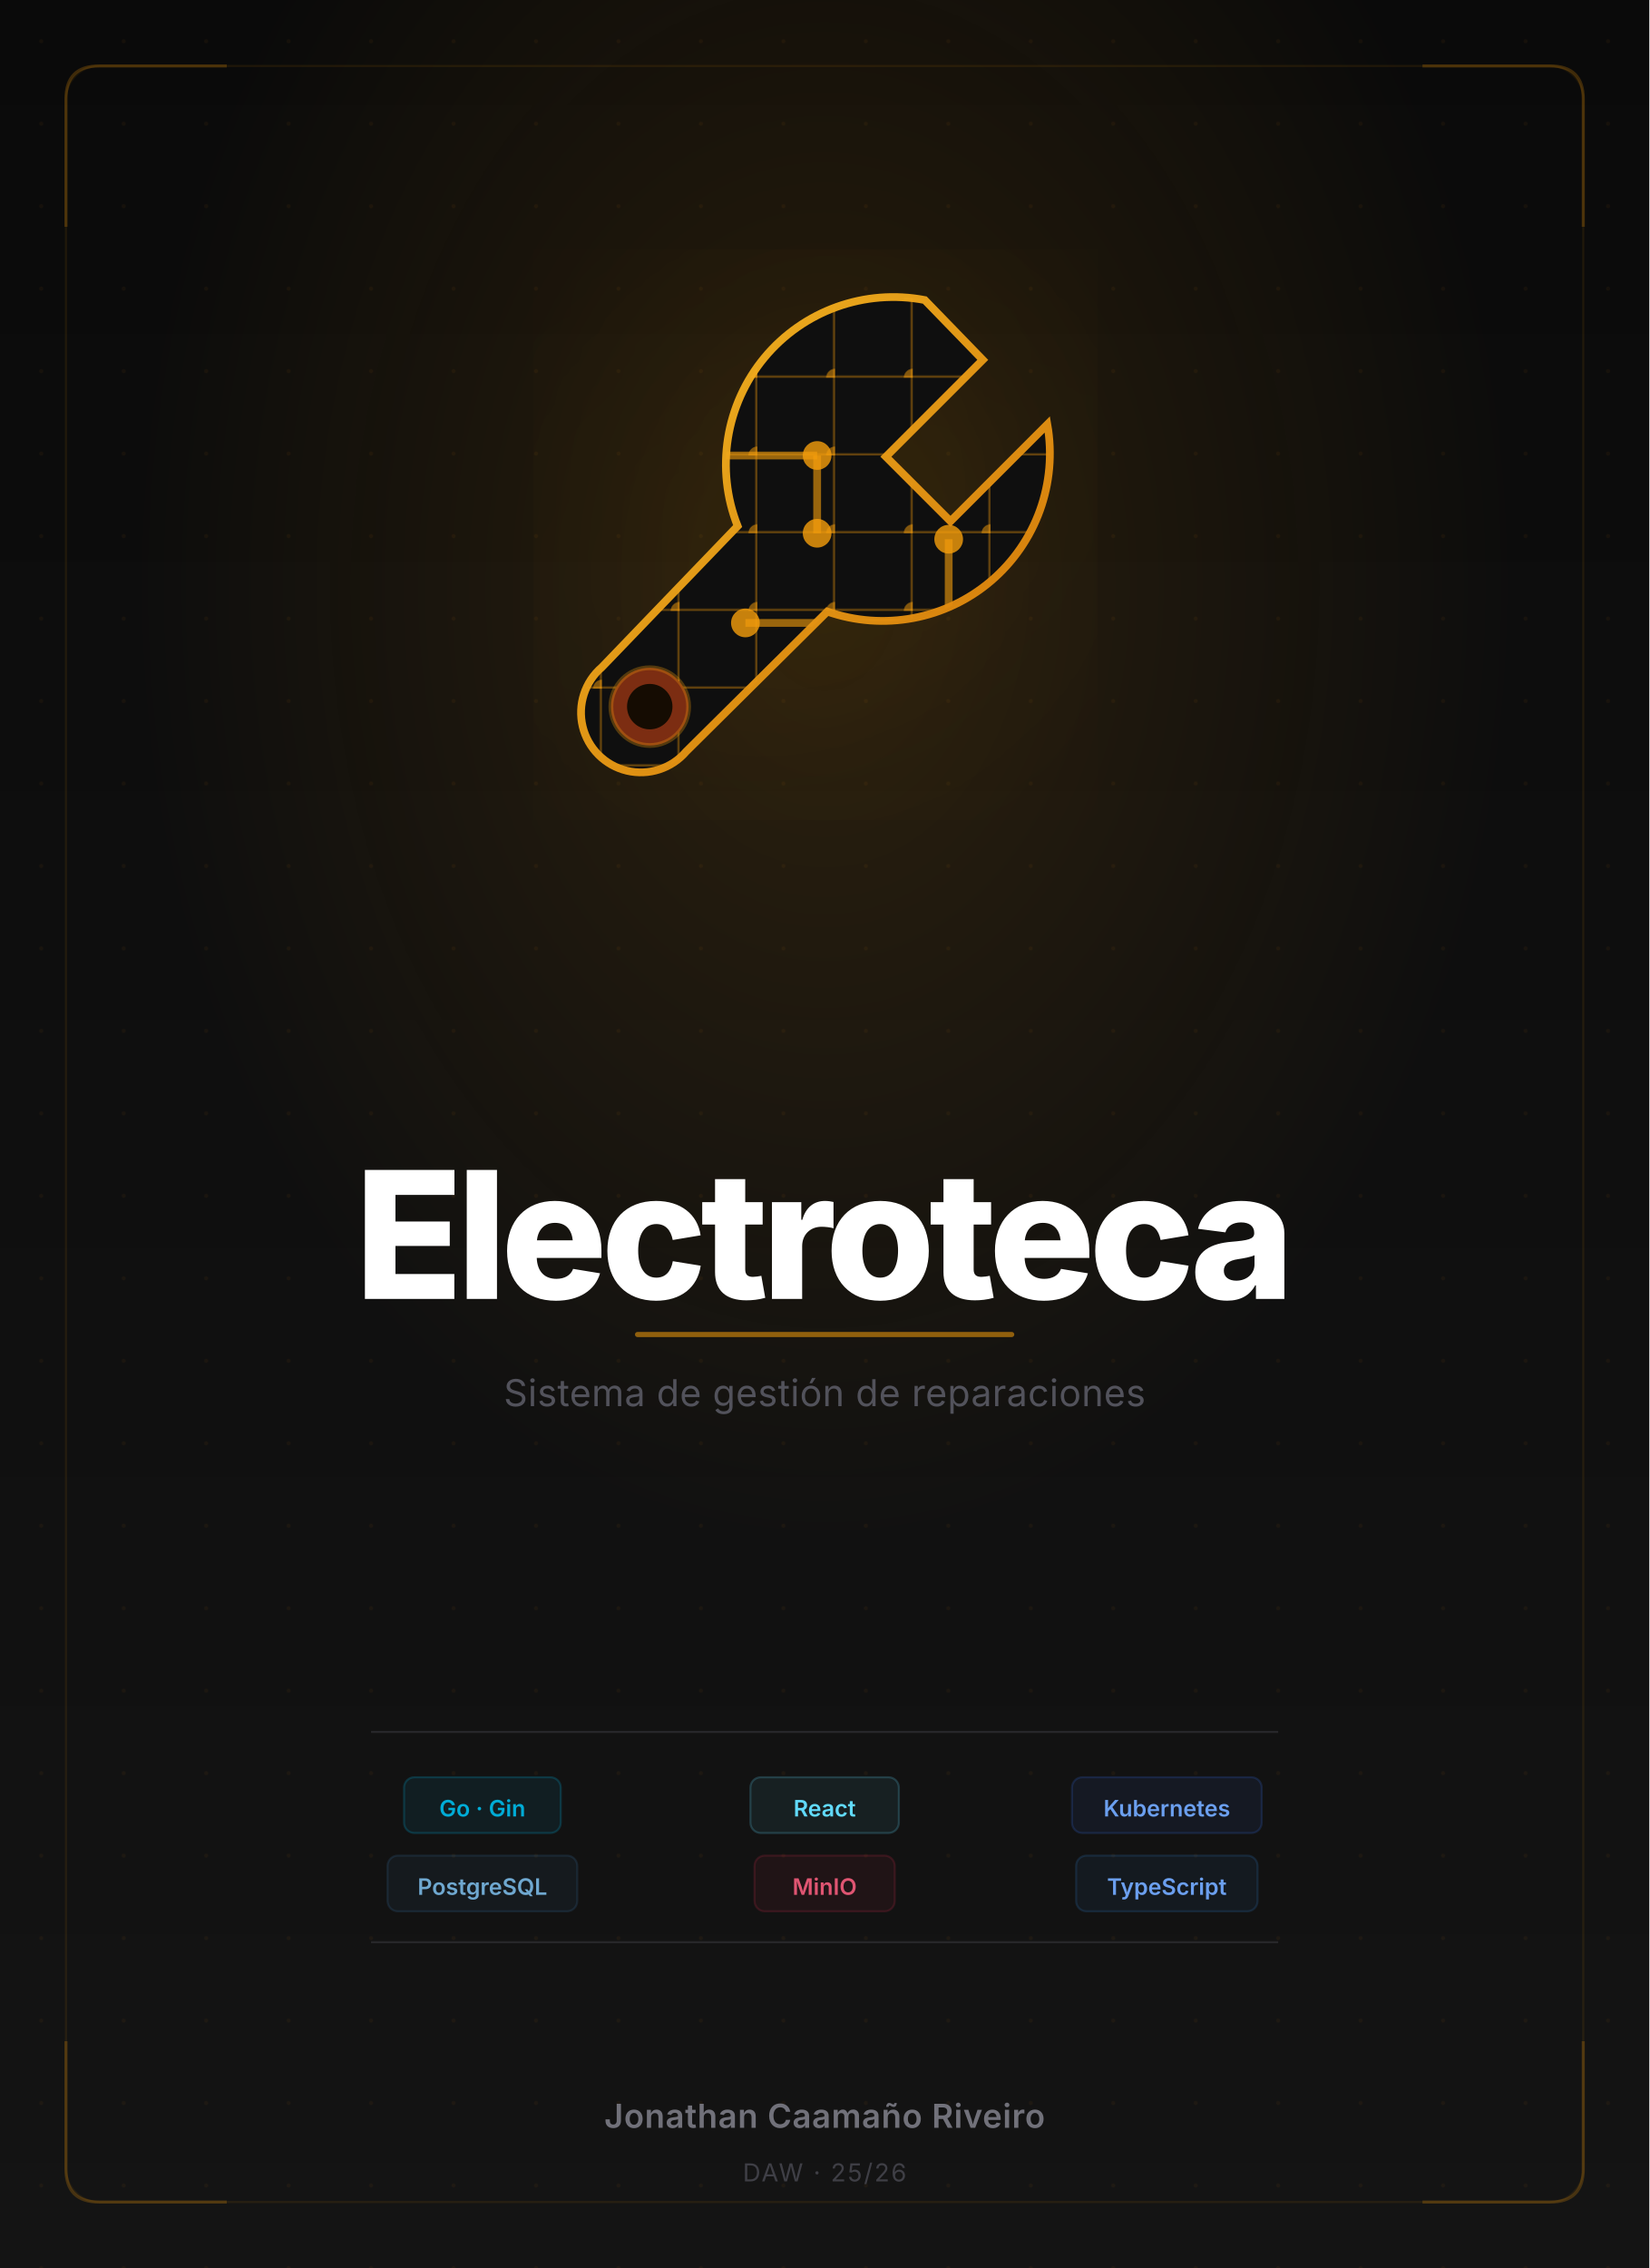
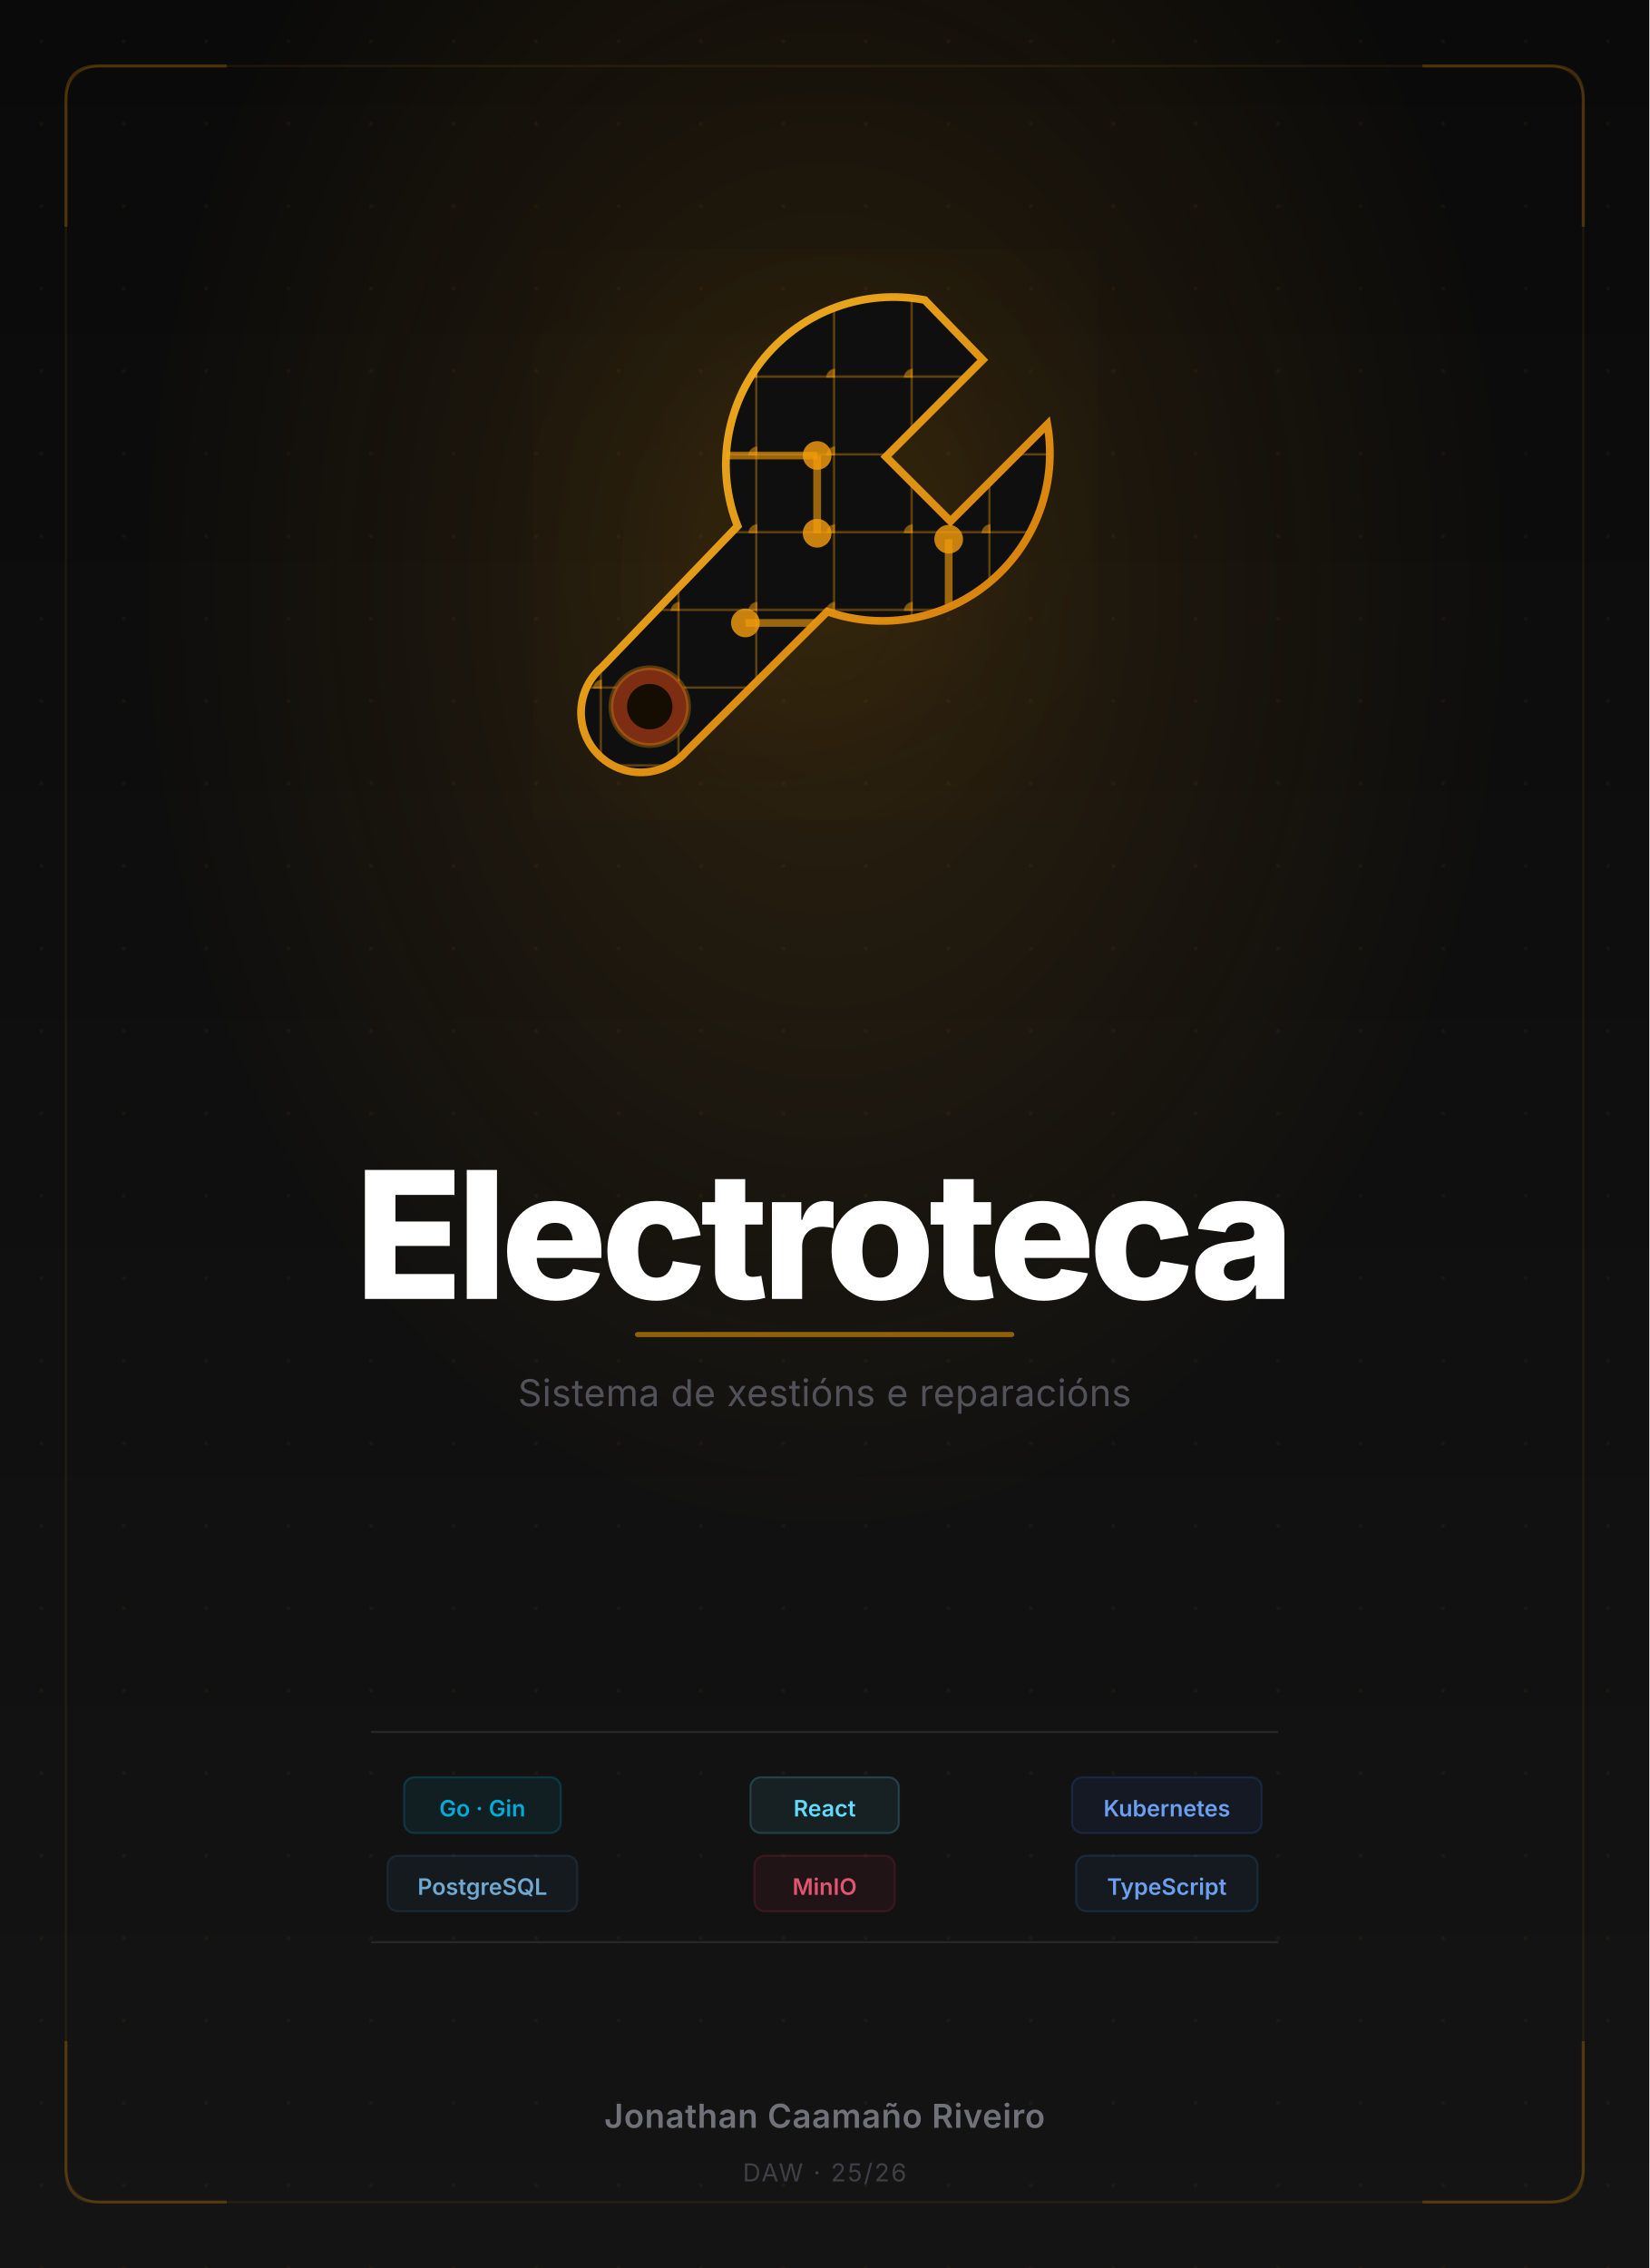
<svg xmlns="http://www.w3.org/2000/svg" viewBox="0 0 800 1100" fill="none">
  <defs>
    <linearGradient id="bg-grad" x1="0" y1="0" x2="0" y2="1">
      <stop offset="0%" stop-color="#0a0a0a" />
      <stop offset="100%" stop-color="#141414" />
    </linearGradient>
    <radialGradient id="amber-glow" cx="50%" cy="26%" r="42%">
      <stop offset="0%" stop-color="#f59e0b" stop-opacity="0.13" />
      <stop offset="100%" stop-color="#f59e0b" stop-opacity="0" />
    </radialGradient>
    <linearGradient id="wrench-stroke" x1="0" y1="0" x2="1" y2="1">
      <stop offset="0%" stop-color="#fbbf24" />
      <stop offset="100%" stop-color="#d97706" />
    </linearGradient>
    <filter id="logo-glow">
      <feGaussianBlur in="SourceGraphic" stdDeviation="26" result="blur" />
      <feMerge>
        <feMergeNode in="blur" />
        <feMergeNode in="SourceGraphic" />
      </feMerge>
    </filter>
    <filter id="circle-bg" x="-60%" y="-60%" width="220%" height="220%">
      <feGaussianBlur in="SourceGraphic" stdDeviation="18" />
    </filter>
    <pattern id="pcb-grid" x="-26" y="-44" width="13" height="13" patternUnits="userSpaceOnUse">
      <line x1="0" y1="13" x2="13" y2="13" stroke="#f59e0b" stroke-width="0.75" opacity="0.35" />
      <line x1="13" y1="0" x2="13" y2="13" stroke="#f59e0b" stroke-width="0.75" opacity="0.35" />
      <circle cx="13" cy="13" r="1.5" fill="#f59e0b" opacity="0.50" />
    </pattern>
    <clipPath id="wrench-clip">
      <path d="M28 -44a28 28 0 0 0-31.3 37.8L-26 17.4a10 10 0 1 0 14.1 14.1                L11.7 8.1A28 28 0 0 0 48.5 -23.2l-16.2 16.2-10.8-10.8 16.2-16.2z" />
    </clipPath>
  </defs>
  <rect width="800" height="1100" fill="url(#bg-grad)" />
  <rect width="800" height="1100" fill="url(#amber-glow)" />
  <pattern id="dots" x="0" y="0" width="40" height="40" patternUnits="userSpaceOnUse">
    <circle cx="20" cy="20" r="1" fill="#f59e0b" opacity="0.05" />
  </pattern>
  <rect width="800" height="1100" fill="url(#dots)" />
  <rect x="32" y="32" width="736" height="1036" rx="16" stroke="#f59e0b" stroke-width="1" stroke-opacity="0.09" fill="none" />
  <g transform="translate(400,255) scale(2.9) translate(-11.25,6.25)">
    <path d="M28 -44a28 28 0 0 0-31.3 37.8L-26 17.4a10 10 0 1 0 14.1 14.1              L11.7 8.1A28 28 0 0 0 48.5 -23.2l-16.2 16.2-10.8-10.8 16.2-16.2z" fill="#f59e0b" fill-opacity="0.12" filter="url(#logo-glow)" />
    <path d="M28 -44a28 28 0 0 0-31.3 37.8L-26 17.4a10 10 0 1 0 14.1 14.1              L11.7 8.1A28 28 0 0 0 48.5 -23.2l-16.2 16.2-10.8-10.8 16.2-16.2z" fill="#0f0f0f" />
    <g clip-path="url(#wrench-clip)">
      <rect x="-30" y="-50" width="85" height="90" fill="url(#pcb-grid)" />
      <line x1="-26" y1="-18" x2="10" y2="-18" stroke="#f59e0b" stroke-width="1.3" opacity="0.6" />
      <line x1="10" y1="-18" x2="10" y2="-5" stroke="#f59e0b" stroke-width="1.3" opacity="0.6" />
      <circle cx="10" cy="-18" r="2.4" fill="#f59e0b" opacity="0.8" />
      <circle cx="10" cy="-5" r="2.4" fill="#f59e0b" opacity="0.8" />
      <line x1="-2" y1="10" x2="32" y2="10" stroke="#f59e0b" stroke-width="1.3" opacity="0.6" />
      <line x1="32" y1="10" x2="32" y2="-4" stroke="#f59e0b" stroke-width="1.3" opacity="0.6" />
      <circle cx="-2" cy="10" r="2.4" fill="#f59e0b" opacity="0.8" />
      <circle cx="32" cy="10" r="2.4" fill="#f59e0b" opacity="0.8" />
      <circle cx="32" cy="-4" r="2.4" fill="#f59e0b" opacity="0.8" />
    </g>
    <path d="M28 -44a28 28 0 0 0-31.3 37.8L-26 17.4a10 10 0 1 0 14.1 14.1              L11.7 8.1A28 28 0 0 0 48.5 -23.2l-16.2 16.2-10.8-10.8 16.2-16.2z" fill="none" stroke="url(#wrench-stroke)" stroke-width="1.3" stroke-opacity="0.95" />
    <circle cx="-18" cy="24" r="6.5" fill="#7c2d12" />
    <circle cx="-18" cy="24" r="3.8" fill="#0a0900" opacity="0.9" />
    <circle cx="-18" cy="24" r="6.5" fill="none" stroke="#f59e0b" stroke-width="0.8" stroke-opacity="0.30" />
  </g>
  <text x="400" y="630" font-family="Inter, -apple-system, BlinkMacSystemFont, sans-serif" font-size="86" font-weight="800" fill="white" text-anchor="middle" letter-spacing="-3">Electroteca</text>
  <rect x="308" y="646" width="184" height="2.5" rx="1.25" fill="#f59e0b" opacity="0.55" />
  <text x="400" y="682" font-family="Inter, -apple-system, sans-serif" font-size="18" font-weight="400" fill="#52525b" text-anchor="middle" letter-spacing="0.2">
-     Sistema de gestión de reparaciones
+     Sistema de xestións e reparacións
  </text>
  <line x1="180" y1="840" x2="620" y2="840" stroke="#27272a" stroke-width="1" />
  <g font-family="Inter, monospace" font-size="11" font-weight="600" text-anchor="middle">
    <g transform="translate(234,876)">
      <rect x="-38" y="-14" width="76" height="27" rx="5" fill="#00ACD7" fill-opacity="0.08" stroke="#00ACD7" stroke-opacity="0.22" stroke-width="1" />
      <text y="5" fill="#00ACD7">Go · Gin</text>
    </g>
    <g transform="translate(400,876)">
      <rect x="-36" y="-14" width="72" height="27" rx="5" fill="#61DAFB" fill-opacity="0.07" stroke="#61DAFB" stroke-opacity="0.20" stroke-width="1" />
      <text y="5" fill="#61DAFB">React</text>
    </g>
    <g transform="translate(566,876)">
      <rect x="-46" y="-14" width="92" height="27" rx="5" fill="#326CE5" fill-opacity="0.08" stroke="#326CE5" stroke-opacity="0.20" stroke-width="1" />
      <text y="5" fill="#6B9FEF">Kubernetes</text>
    </g>
    <g transform="translate(234,914)">
      <rect x="-46" y="-14" width="92" height="27" rx="5" fill="#336791" fill-opacity="0.10" stroke="#336791" stroke-opacity="0.22" stroke-width="1" />
      <text y="5" fill="#6FA8D0">PostgreSQL</text>
    </g>
    <g transform="translate(400,914)">
      <rect x="-34" y="-14" width="68" height="27" rx="5" fill="#C72C48" fill-opacity="0.08" stroke="#C72C48" stroke-opacity="0.20" stroke-width="1" />
      <text y="5" fill="#E05572">MinIO</text>
    </g>
    <g transform="translate(566,914)">
      <rect x="-44" y="-14" width="88" height="27" rx="5" fill="#3178C6" fill-opacity="0.08" stroke="#3178C6" stroke-opacity="0.20" stroke-width="1" />
      <text y="5" fill="#6B9FEF">TypeScript</text>
    </g>
  </g>
  <line x1="180" y1="942" x2="620" y2="942" stroke="#27272a" stroke-width="1" />
  <text x="400" y="1032" font-family="Inter, -apple-system, sans-serif" font-size="16" font-weight="600" fill="#71717a" text-anchor="middle" letter-spacing="0.3">
    Jonathan Caamaño Riveiro
  </text>
  <text x="400" y="1058" font-family="Inter, -apple-system, sans-serif" font-size="12" font-weight="400" fill="#3f3f46" text-anchor="middle" letter-spacing="0.8">
    DAW · 25/26
  </text>
  <path d="M32 110 L32 48 Q32 32 48 32 L110 32" stroke="#f59e0b" stroke-width="1.5" stroke-opacity="0.22" fill="none" />
  <path d="M768 110 L768 48 Q768 32 752 32 L690 32" stroke="#f59e0b" stroke-width="1.5" stroke-opacity="0.22" fill="none" />
  <path d="M32 990 L32 1052 Q32 1068 48 1068 L110 1068" stroke="#f59e0b" stroke-width="1.5" stroke-opacity="0.22" fill="none" />
  <path d="M768 990 L768 1052 Q768 1068 752 1068 L690 1068" stroke="#f59e0b" stroke-width="1.5" stroke-opacity="0.22" fill="none" />
</svg>
